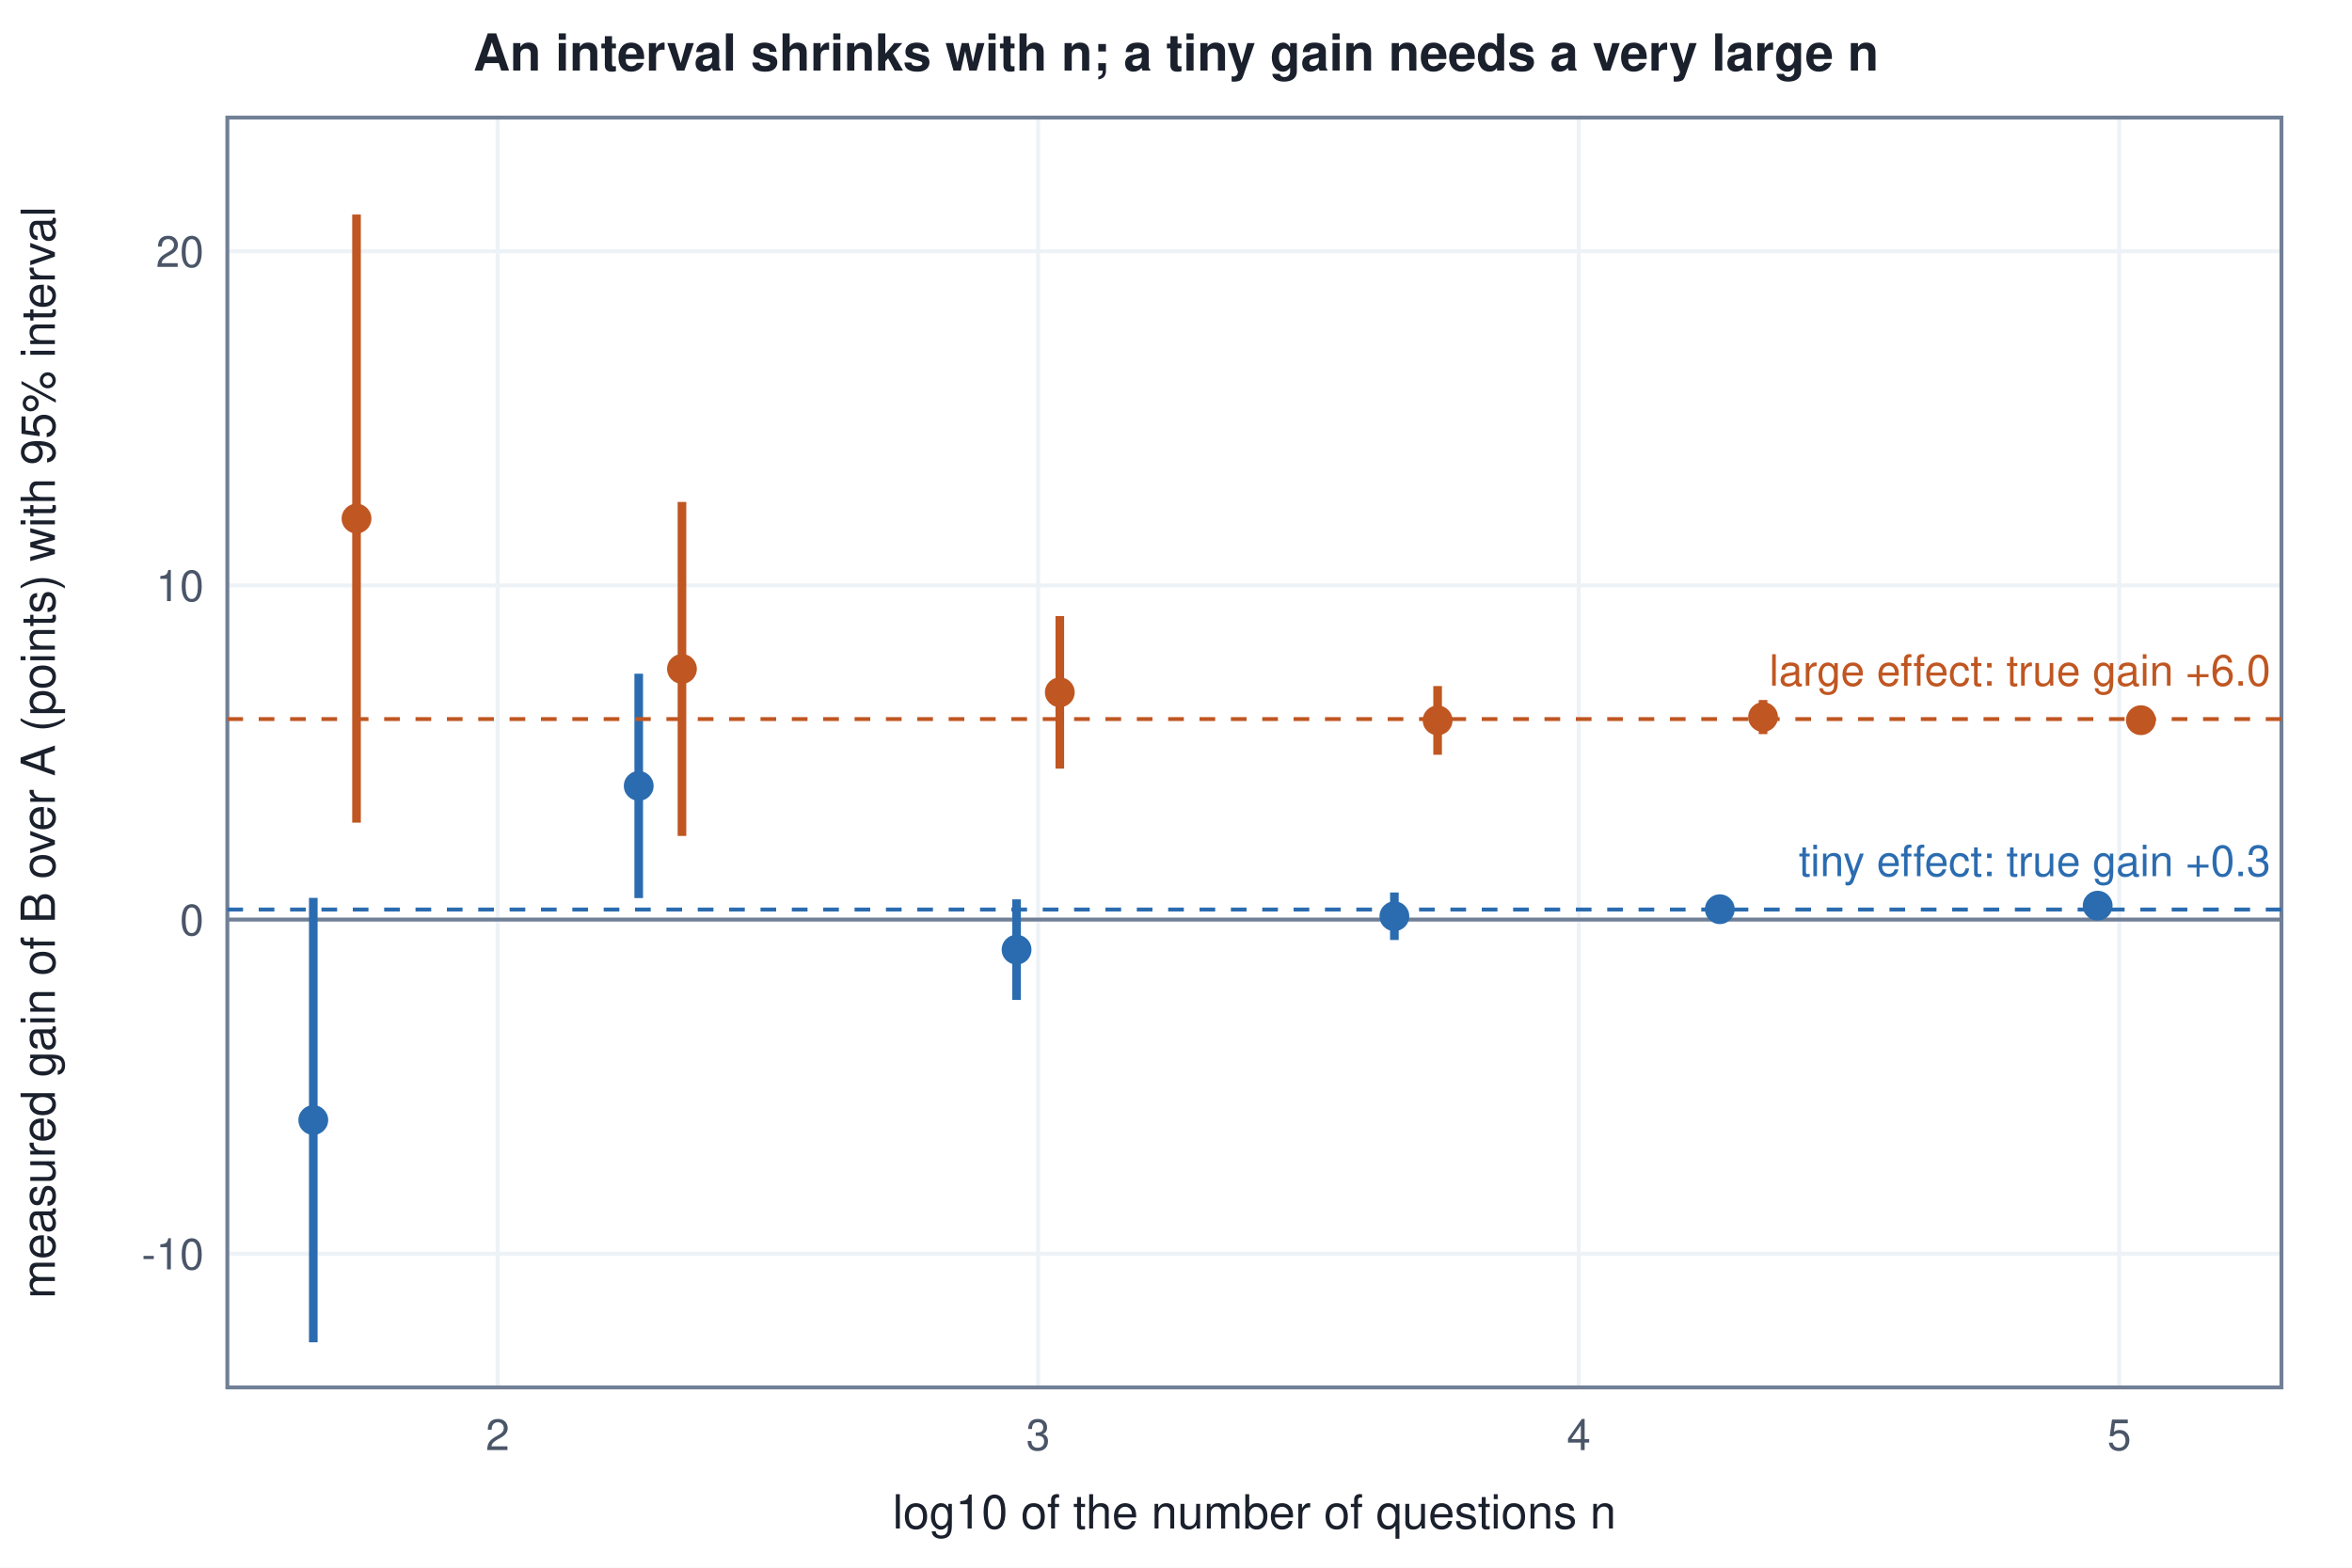
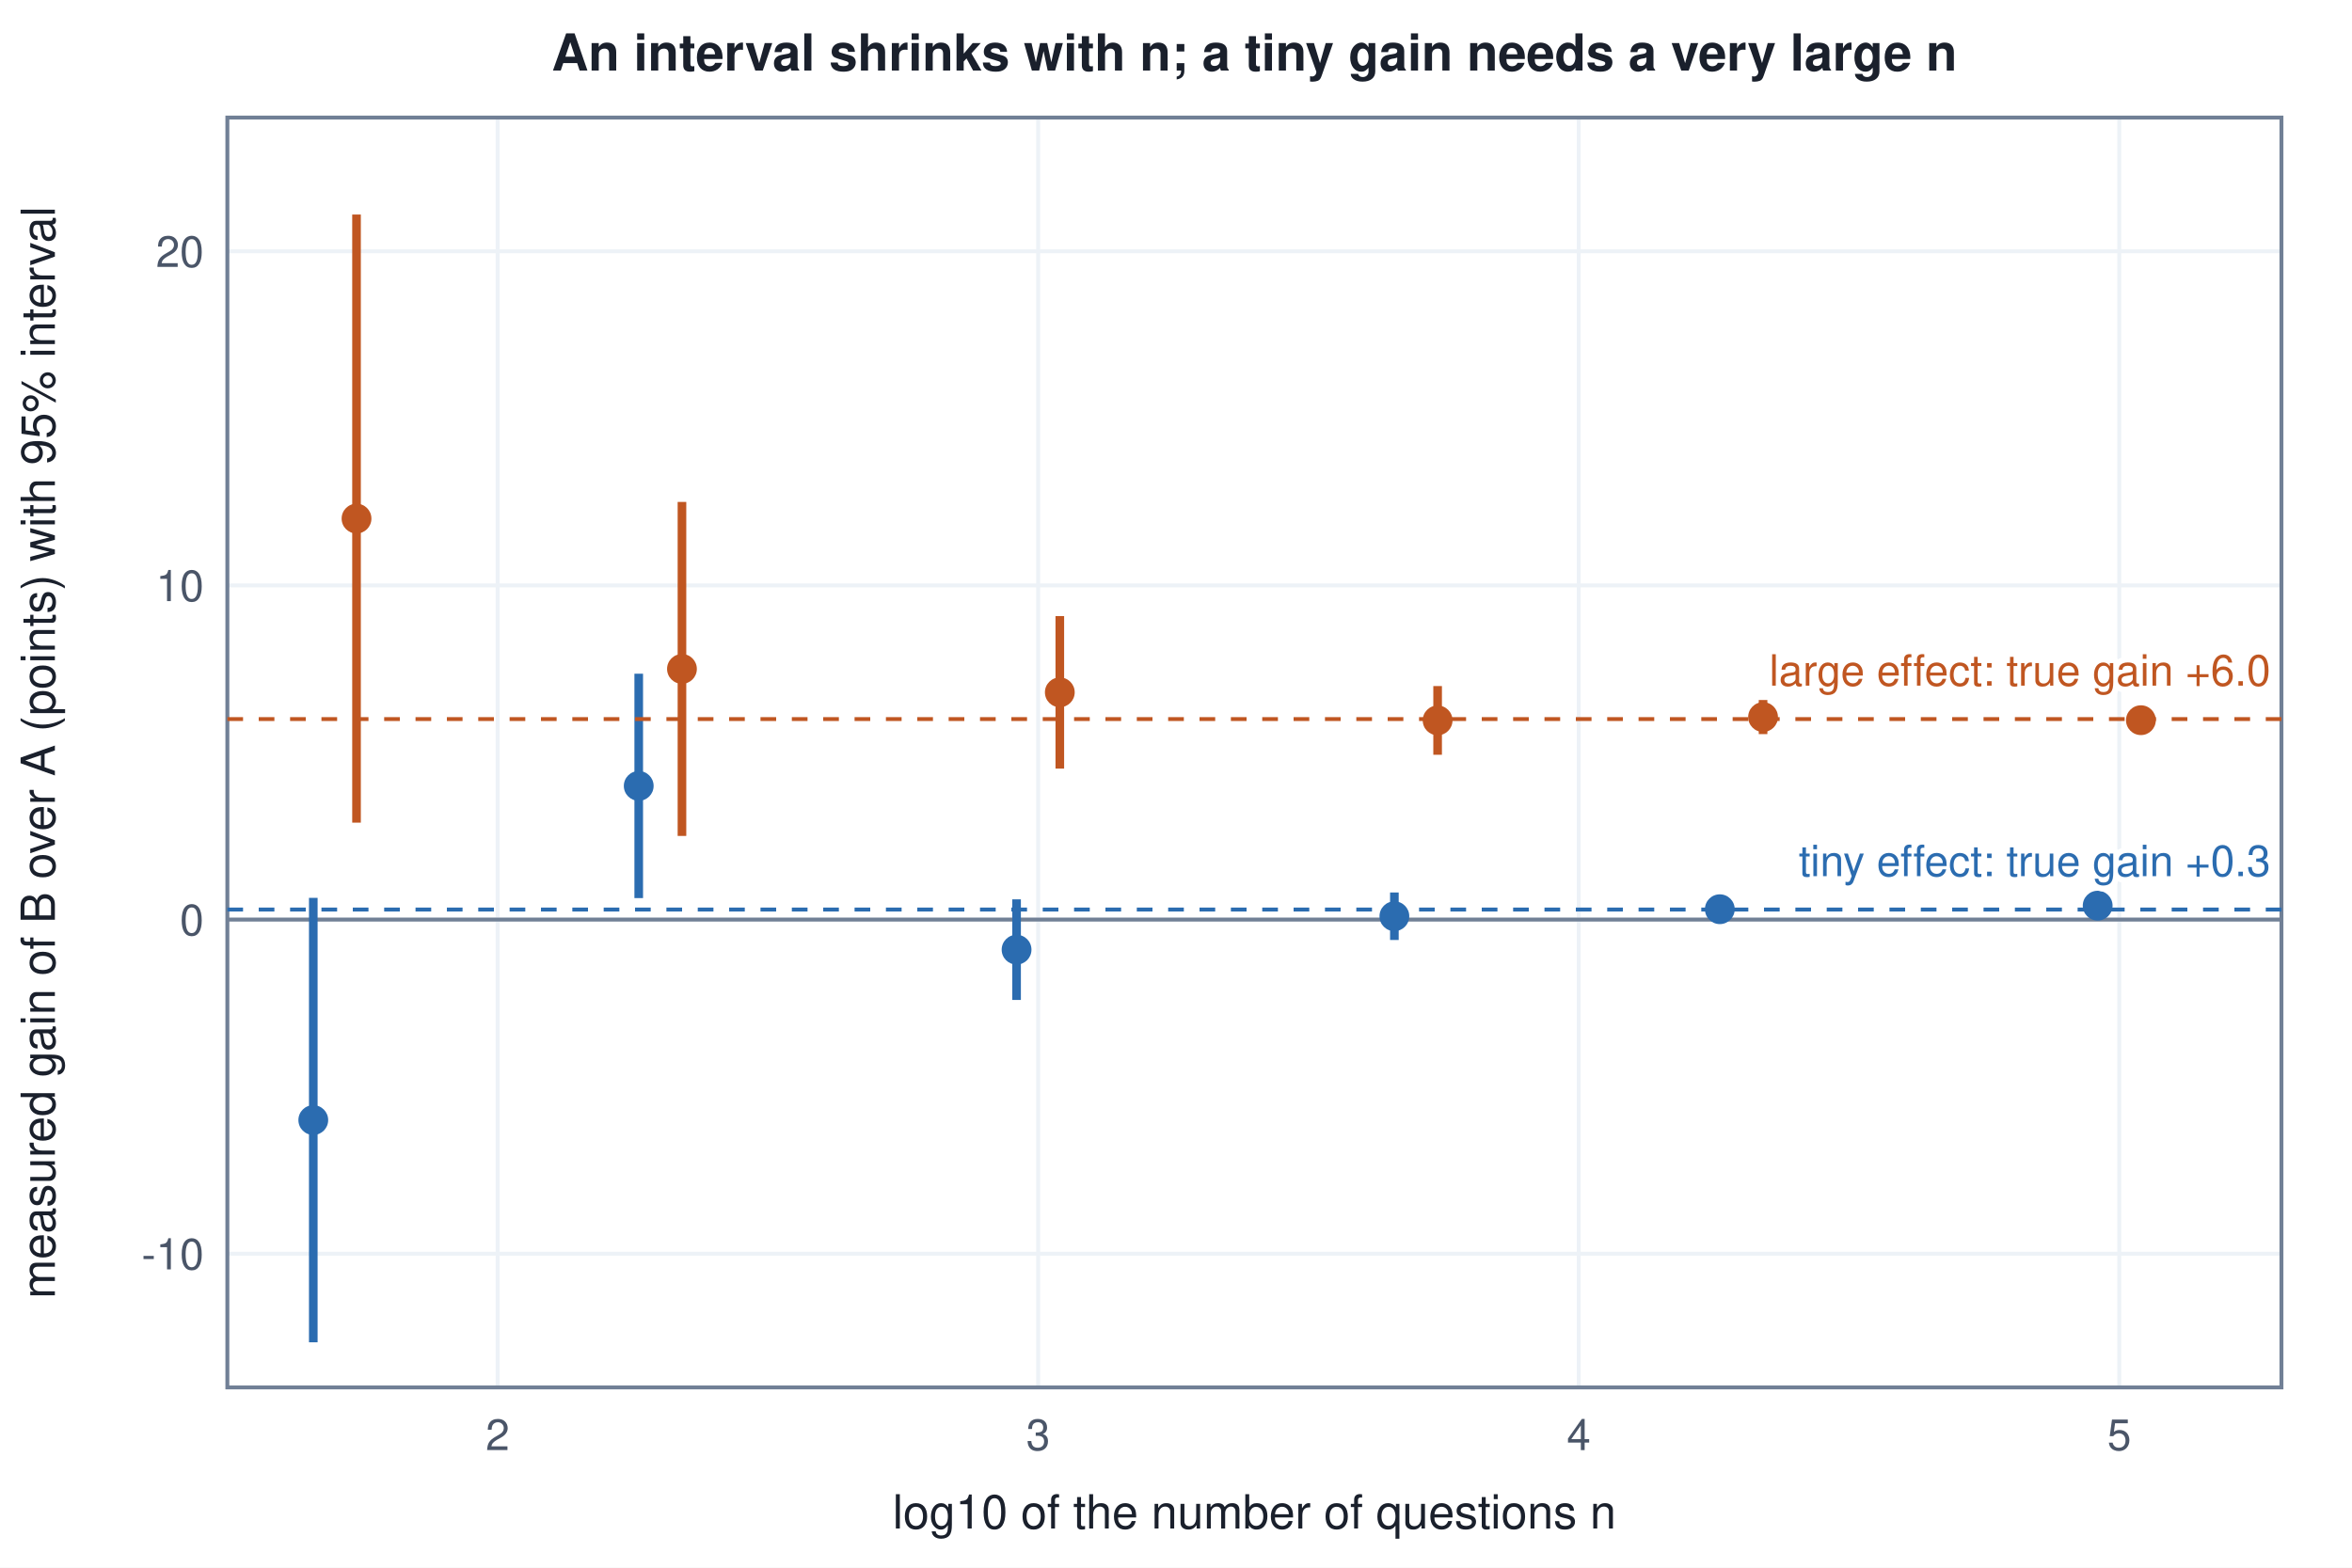
<svg xmlns="http://www.w3.org/2000/svg" viewBox="0 0 600 400" width="600" height="400">
  <defs>
    <marker id="arrow" viewBox="0 0 10 10" refX="9" refY="5" markerWidth="7" markerHeight="7" orient="auto-start-reverse">
      <path d="M0,0 L10,5 L0,10 z" fill="#4a5568" />
    </marker>
  </defs>
  <rect width="600" height="400" fill="#ffffff" />
  <line x1="126.95" y1="354" x2="126.95" y2="30" stroke="#edf2f7" />
  <text x="126.95" y="370" font-family="Helvetica, Arial, sans-serif" font-size="11" fill="#4a5568" text-anchor="middle">2</text>
  <line x1="264.84" y1="354" x2="264.84" y2="30" stroke="#edf2f7" />
  <text x="264.84" y="370" font-family="Helvetica, Arial, sans-serif" font-size="11" fill="#4a5568" text-anchor="middle">3</text>
  <line x1="402.74" y1="354" x2="402.74" y2="30" stroke="#edf2f7" />
  <text x="402.74" y="370" font-family="Helvetica, Arial, sans-serif" font-size="11" fill="#4a5568" text-anchor="middle">4</text>
  <line x1="540.63" y1="354" x2="540.63" y2="30" stroke="#edf2f7" />
  <text x="540.63" y="370" font-family="Helvetica, Arial, sans-serif" font-size="11" fill="#4a5568" text-anchor="middle">5</text>
  <line x1="58" y1="319.89" x2="582" y2="319.89" stroke="#edf2f7" />
  <text x="52" y="323.89" font-family="Helvetica, Arial, sans-serif" font-size="11" fill="#4a5568" text-anchor="end">-10</text>
  <line x1="58" y1="234.63" x2="582" y2="234.63" stroke="#edf2f7" />
  <text x="52" y="238.63" font-family="Helvetica, Arial, sans-serif" font-size="11" fill="#4a5568" text-anchor="end">0</text>
  <line x1="58" y1="149.37" x2="582" y2="149.37" stroke="#edf2f7" />
  <text x="52" y="153.37" font-family="Helvetica, Arial, sans-serif" font-size="11" fill="#4a5568" text-anchor="end">10</text>
  <line x1="58" y1="64.11" x2="582" y2="64.11" stroke="#edf2f7" />
  <text x="52" y="68.11" font-family="Helvetica, Arial, sans-serif" font-size="11" fill="#4a5568" text-anchor="end">20</text>
  <rect x="58" y="30" width="524" height="324" fill="none" stroke="#718096" />
  <clipPath id="plot">
    <rect x="58" y="30" width="524" height="324" />
  </clipPath>
  <g clip-path="url(#plot)">
    <line x1="58" y1="234.63" x2="582" y2="234.63" stroke="#718096" />
    <line x1="58" y1="232.07" x2="582" y2="232.07" stroke="#2b6cb0" stroke-dasharray="4 4" />
    <polyline fill="none" stroke="#2b6cb0" stroke-width="2.2" points="79.92,342.49 79.92,229.09" />
    <circle cx="79.92" cy="285.79" r="3.8" fill="#2b6cb0" />
    <polyline fill="none" stroke="#2b6cb0" stroke-width="2.2" points="162.94,229.15 162.94,171.9" />
    <circle cx="162.94" cy="200.53" r="3.8" fill="#2b6cb0" />
    <polyline fill="none" stroke="#2b6cb0" stroke-width="2.2" points="259.33,255.14 259.33,229.47" />
    <circle cx="259.33" cy="242.31" r="3.8" fill="#2b6cb0" />
    <polyline fill="none" stroke="#2b6cb0" stroke-width="2.2" points="355.71,239.84 355.71,227.72" />
    <circle cx="355.71" cy="233.78" r="3.8" fill="#2b6cb0" />
    <polyline fill="none" stroke="#2b6cb0" stroke-width="2.2" points="438.73,234.97 438.73,229.01" />
    <circle cx="438.73" cy="231.99" r="3.8" fill="#2b6cb0" />
    <polyline fill="none" stroke="#2b6cb0" stroke-width="2.2" points="535.12,232.42 535.12,229.75" />
    <circle cx="535.12" cy="231.08" r="3.8" fill="#2b6cb0" />
-     <text x="579.24" y="223.55" font-family="Helvetica, Arial, sans-serif" font-size="11" fill="#2b6cb0" text-anchor="end">tiny effect: true gain +0.3</text>
+     <text x="579.24" y="223.55" font-family="Helvetica, Arial, sans-serif" font-size="11" fill="#2b6cb0" stroke="#ffffff" stroke-width="3" stroke-linejoin="round" paint-order="stroke" text-anchor="end">tiny effect: true gain +0.3</text>
    <line x1="58" y1="183.47" x2="582" y2="183.47" stroke="#c05621" stroke-dasharray="4 4" />
    <polyline fill="none" stroke="#c05621" stroke-width="2.2" points="90.95,209.9 90.95,54.74" />
    <circle cx="90.95" cy="132.32" r="3.8" fill="#c05621" />
    <polyline fill="none" stroke="#c05621" stroke-width="2.2" points="173.97,213.29 173.97,128.07" />
    <circle cx="173.97" cy="170.68" r="3.8" fill="#c05621" />
    <polyline fill="none" stroke="#c05621" stroke-width="2.2" points="270.36,196.11 270.36,157.2" />
    <circle cx="270.36" cy="176.65" r="3.8" fill="#c05621" />
    <polyline fill="none" stroke="#c05621" stroke-width="2.2" points="366.74,192.58 366.74,175.05" />
    <circle cx="366.74" cy="183.81" r="3.8" fill="#c05621" />
    <polyline fill="none" stroke="#c05621" stroke-width="2.2" points="449.76,187.31 449.76,178.61" />
    <circle cx="449.76" cy="182.96" r="3.8" fill="#c05621" />
    <polyline fill="none" stroke="#c05621" stroke-width="2.2" points="546.15,185.7 546.15,181.81" />
    <circle cx="546.15" cy="183.76" r="3.8" fill="#c05621" />
-     <text x="579.24" y="174.95" font-family="Helvetica, Arial, sans-serif" font-size="11" fill="#c05621" text-anchor="end">large effect: true gain +6.0</text>
+     <text x="579.24" y="174.95" font-family="Helvetica, Arial, sans-serif" font-size="11" fill="#c05621" stroke="#ffffff" stroke-width="3" stroke-linejoin="round" paint-order="stroke" text-anchor="end">large effect: true gain +6.0</text>
  </g>
  <text x="320" y="390" font-family="Helvetica, Arial, sans-serif" font-size="12" fill="#1a202c" text-anchor="middle">log10 of the number of questions n</text>
  <text x="14" y="192" font-family="Helvetica, Arial, sans-serif" font-size="12" fill="#1a202c" text-anchor="middle" transform="rotate(-90 14 192)">measured gain of B over A (points) with 95% interval</text>
-   <text x="300" y="18" font-family="Helvetica, Arial, sans-serif" font-size="13" font-weight="bold" fill="#1a202c" text-anchor="middle">An interval shrinks with n; a tiny gain needs a very large n</text>
+   <text x="320" y="18" font-family="Helvetica, Arial, sans-serif" font-size="13" font-weight="bold" fill="#1a202c" text-anchor="middle">An interval shrinks with n; a tiny gain needs a very large n</text>
</svg>
